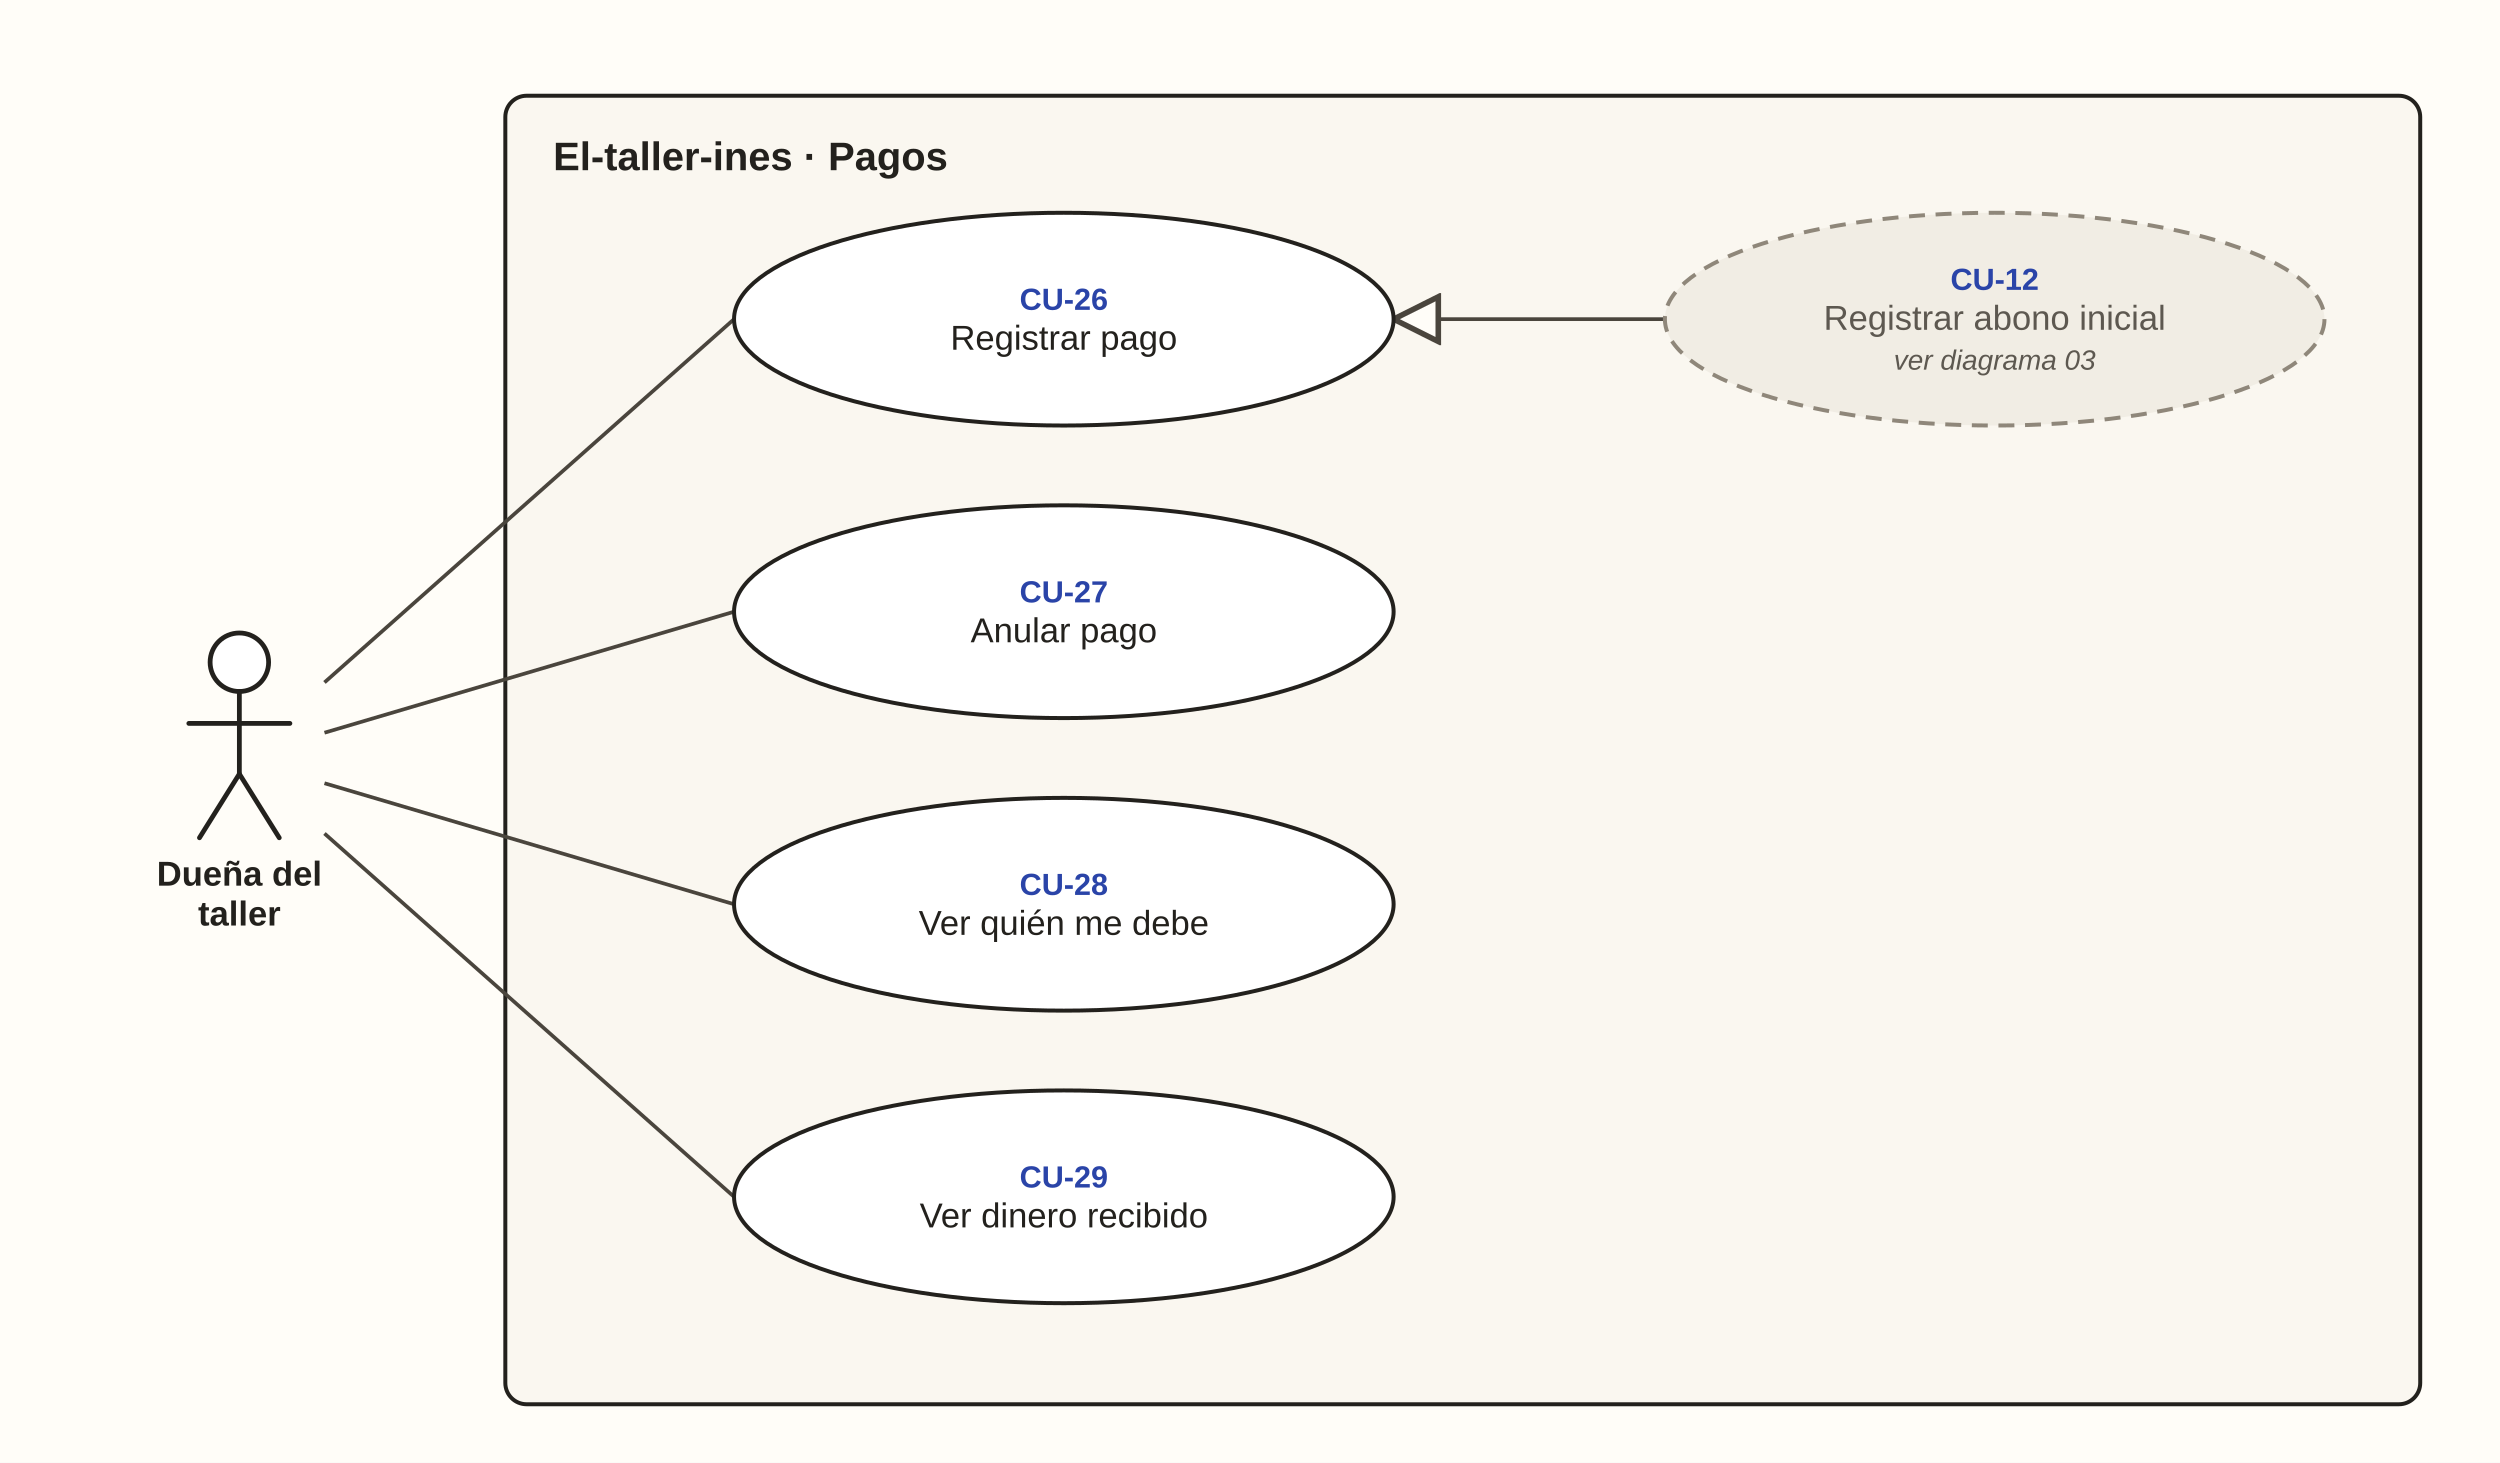
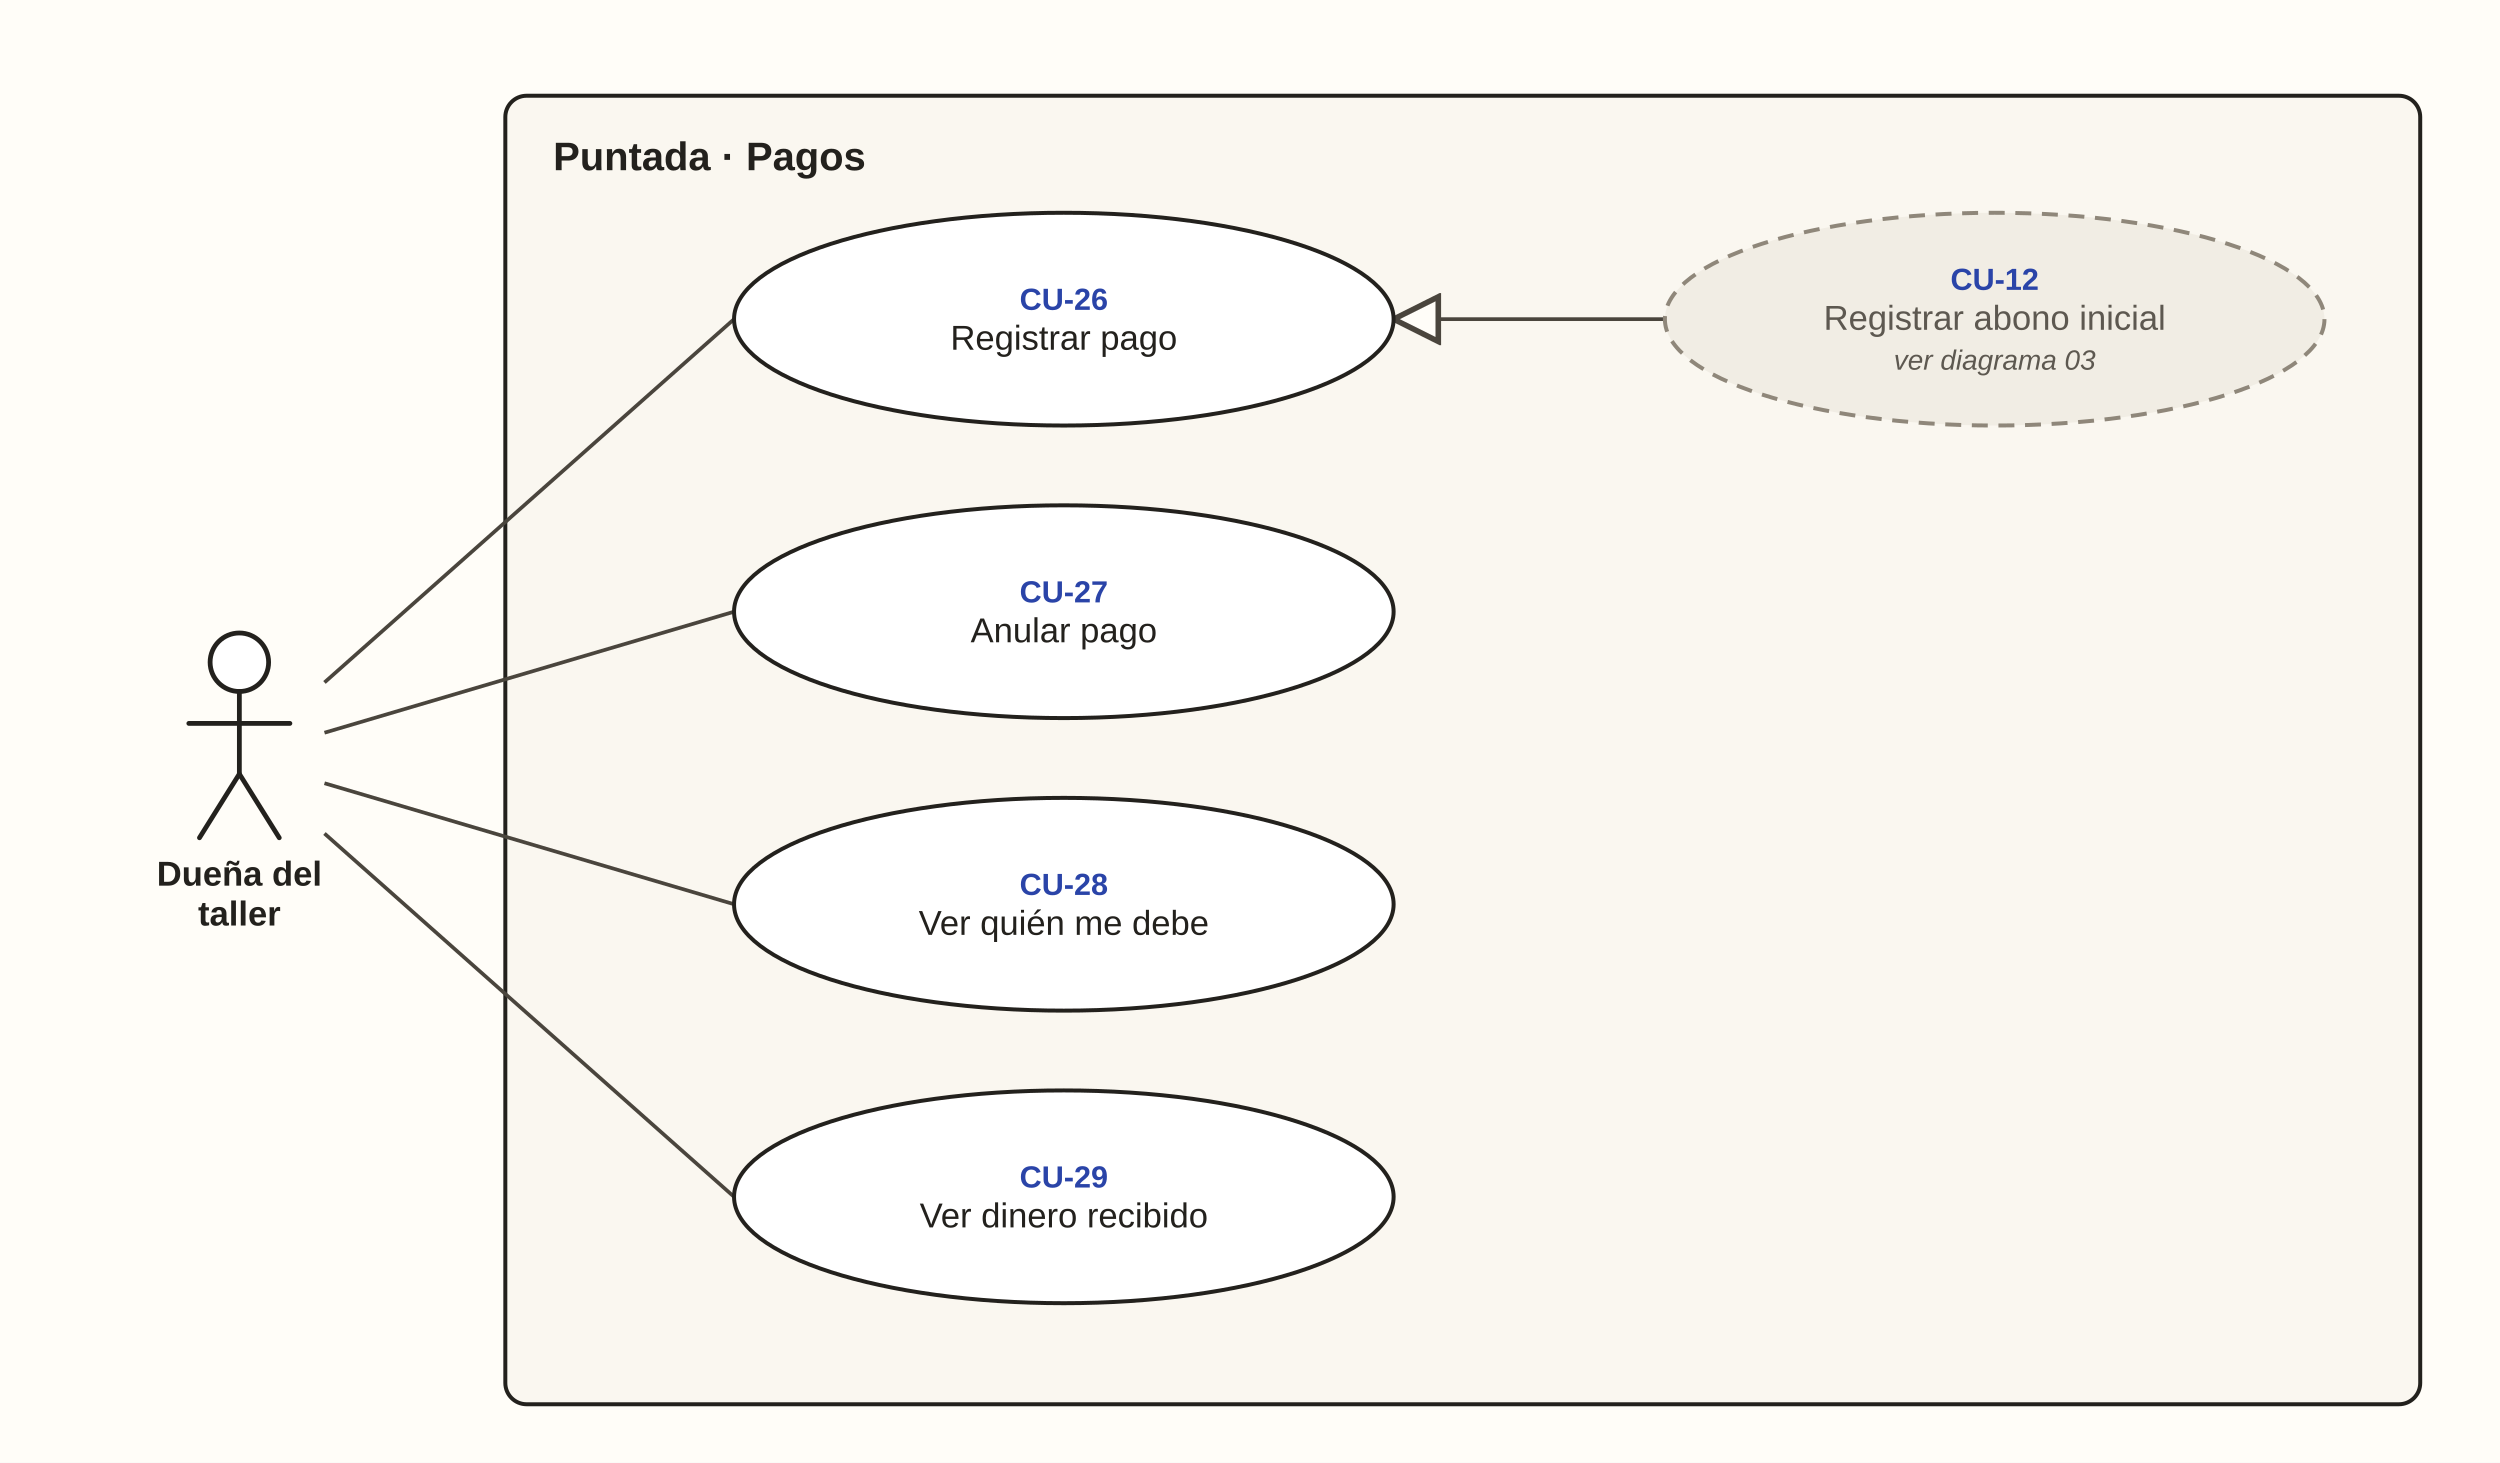
<svg xmlns="http://www.w3.org/2000/svg" viewBox="0 0 940 550" width="940" height="550" font-family="'Source Sans 3', 'Segoe UI', Arial, sans-serif" role="img" aria-label="Casos de uso · Pagos">
  <defs>
    <marker id="abierta-06-duena-pagos" viewBox="0 0 12 12" refX="11" refY="6" markerWidth="11" markerHeight="11" orient="auto">
      <path d="M1 1 L11 6 L1 11" fill="none" stroke="#4a453d" stroke-width="1.5" />
    </marker>
    <marker id="triangulo-06-duena-pagos" viewBox="0 0 14 14" refX="13" refY="7" markerWidth="14" markerHeight="14" orient="auto">
      <path d="M1 1 L13 7 L1 13 z" fill="#fffdf8" stroke="#4a453d" stroke-width="1.5" />
    </marker>
  </defs>
  <rect width="940" height="550" fill="#fffdf8" />
  <rect x="190" y="36" width="720" height="492" rx="8" fill="#faf7f0" stroke="#23211d" stroke-width="1.5" />
-   <text x="208.0" y="64.0" font-size="15" font-weight="700" fill="#23211d" text-anchor="start">El-taller-ines · Pagos</text>
+   <text x="208.0" y="64.0" font-size="15" font-weight="700" fill="#23211d" text-anchor="start">Puntada · Pagos</text>
  <line x1="122.0" y1="256.6" x2="276.0" y2="120.0" stroke="#4a453d" stroke-width="1.4" />
  <line x1="122.0" y1="275.5" x2="276.0" y2="230.0" stroke="#4a453d" stroke-width="1.4" />
  <line x1="122.0" y1="294.5" x2="276.0" y2="340.0" stroke="#4a453d" stroke-width="1.4" />
  <line x1="122.0" y1="313.4" x2="276.0" y2="450.0" stroke="#4a453d" stroke-width="1.4" />
  <line x1="626.0" y1="120.0" x2="524.0" y2="120.0" stroke="#4a453d" stroke-width="1.4" marker-end="url(#triangulo-06-duena-pagos)" />
  <circle cx="90" cy="249.0" r="11" fill="#ffffff" stroke="#23211d" stroke-width="1.8" />
  <line x1="90" y1="260.0" x2="90" y2="291.0" stroke="#23211d" stroke-width="1.8" fill="none" stroke-linecap="round" />
  <line x1="71" y1="272.0" x2="109" y2="272.0" stroke="#23211d" stroke-width="1.8" fill="none" stroke-linecap="round" />
  <polyline points="75,315.0 90,291.0 105,315.0" stroke="#23211d" stroke-width="1.8" fill="none" stroke-linecap="round" />
  <text x="90.0" y="333.0" font-size="13" font-weight="700" fill="#23211d" text-anchor="middle">Dueña del</text>
  <text x="90.0" y="348.0" font-size="13" font-weight="700" fill="#23211d" text-anchor="middle">taller</text>
  <ellipse cx="400" cy="120" rx="124" ry="40" fill="#ffffff" stroke="#23211d" stroke-width="1.5" />
  <text x="400.0" y="116.5" font-size="11.5" font-weight="700" fill="#2a44a8" text-anchor="middle">CU-26</text>
  <text x="400.0" y="131.5" font-size="13" font-weight="400" fill="#23211d" text-anchor="middle">Registrar pago</text>
  <ellipse cx="400" cy="230" rx="124" ry="40" fill="#ffffff" stroke="#23211d" stroke-width="1.5" />
  <text x="400.0" y="226.5" font-size="11.5" font-weight="700" fill="#2a44a8" text-anchor="middle">CU-27</text>
  <text x="400.0" y="241.5" font-size="13" font-weight="400" fill="#23211d" text-anchor="middle">Anular pago</text>
  <ellipse cx="400" cy="340" rx="124" ry="40" fill="#ffffff" stroke="#23211d" stroke-width="1.5" />
  <text x="400.0" y="336.5" font-size="11.5" font-weight="700" fill="#2a44a8" text-anchor="middle">CU-28</text>
  <text x="400.0" y="351.5" font-size="13" font-weight="400" fill="#23211d" text-anchor="middle">Ver quién me debe</text>
  <ellipse cx="400" cy="450" rx="124" ry="40" fill="#ffffff" stroke="#23211d" stroke-width="1.5" />
  <text x="400.0" y="446.5" font-size="11.5" font-weight="700" fill="#2a44a8" text-anchor="middle">CU-29</text>
  <text x="400.0" y="461.5" font-size="13" font-weight="400" fill="#23211d" text-anchor="middle">Ver dinero recibido</text>
  <ellipse cx="750" cy="120" rx="124" ry="40" fill="#f1ede4" stroke="#8f877a" stroke-width="1.5" stroke-dasharray="6 4" />
  <text x="750.0" y="109.0" font-size="11.5" font-weight="700" fill="#2a44a8" text-anchor="middle">CU-12</text>
  <text x="750.0" y="124.0" font-size="13" font-weight="400" fill="#5d5850" text-anchor="middle">Registrar abono inicial</text>
  <text x="750.0" y="139.0" font-size="10.5" font-weight="400" fill="#5d5850" text-anchor="middle" font-style="italic">ver diagrama 03</text>
</svg>
